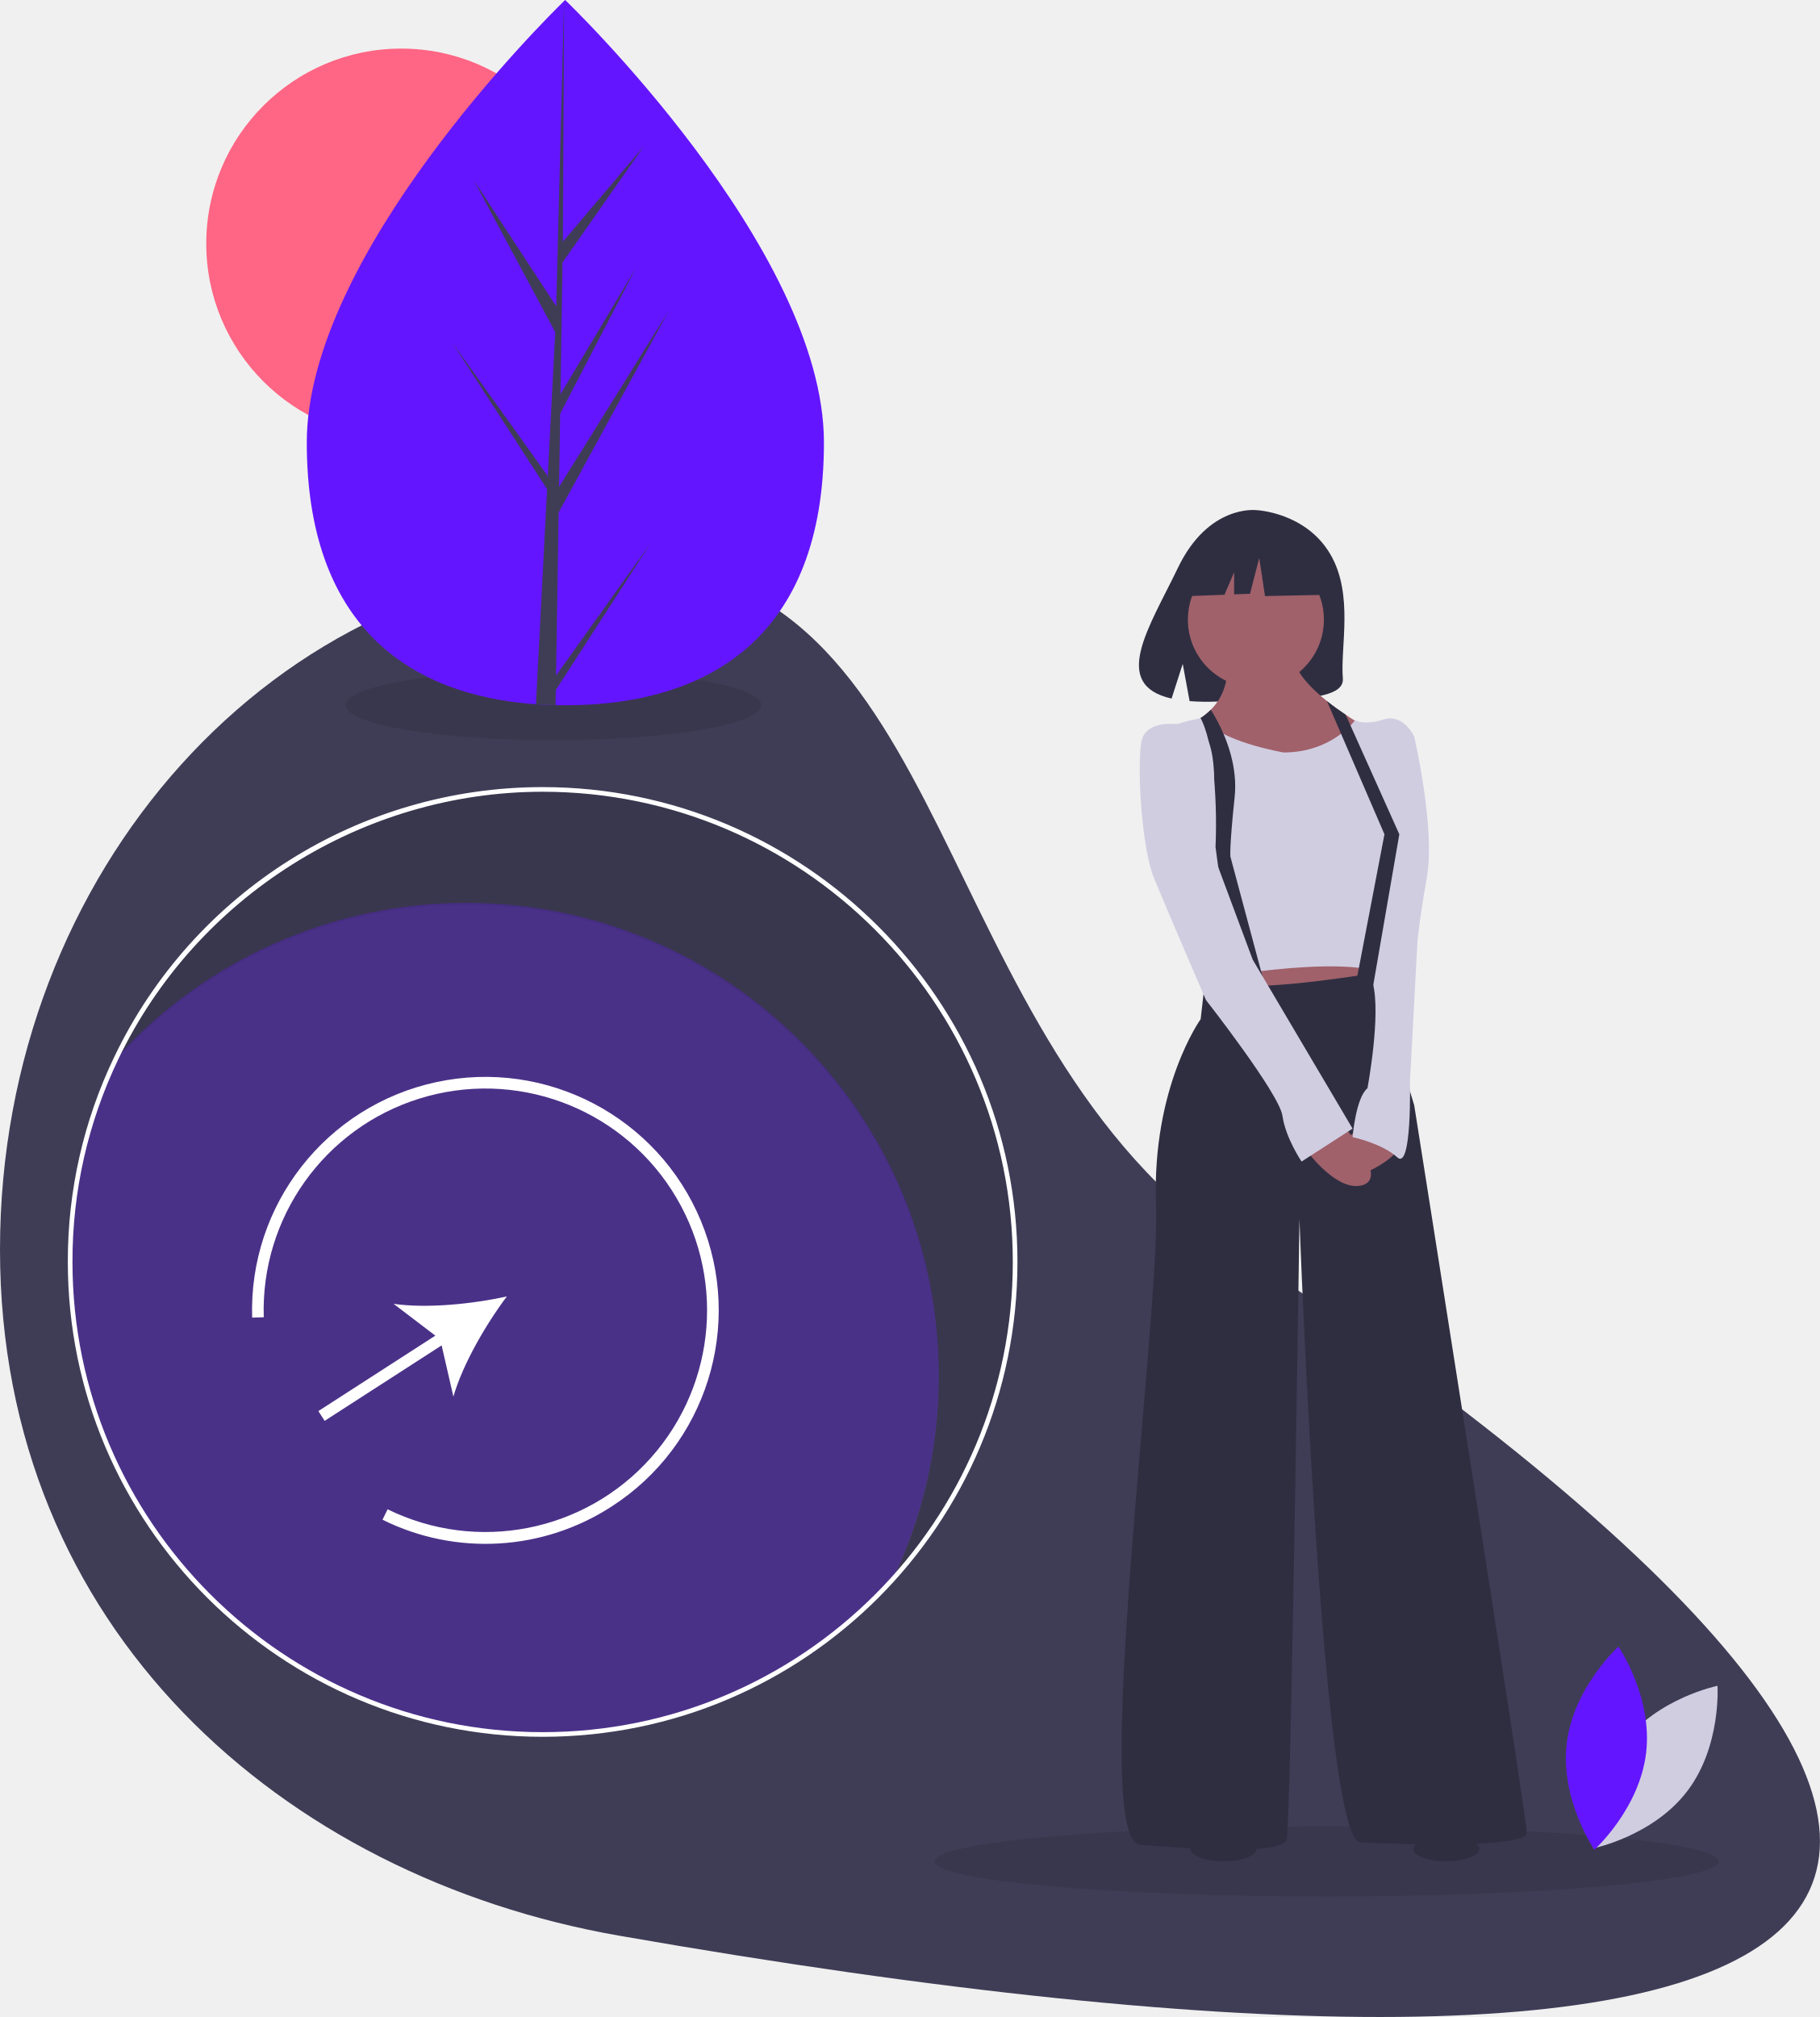
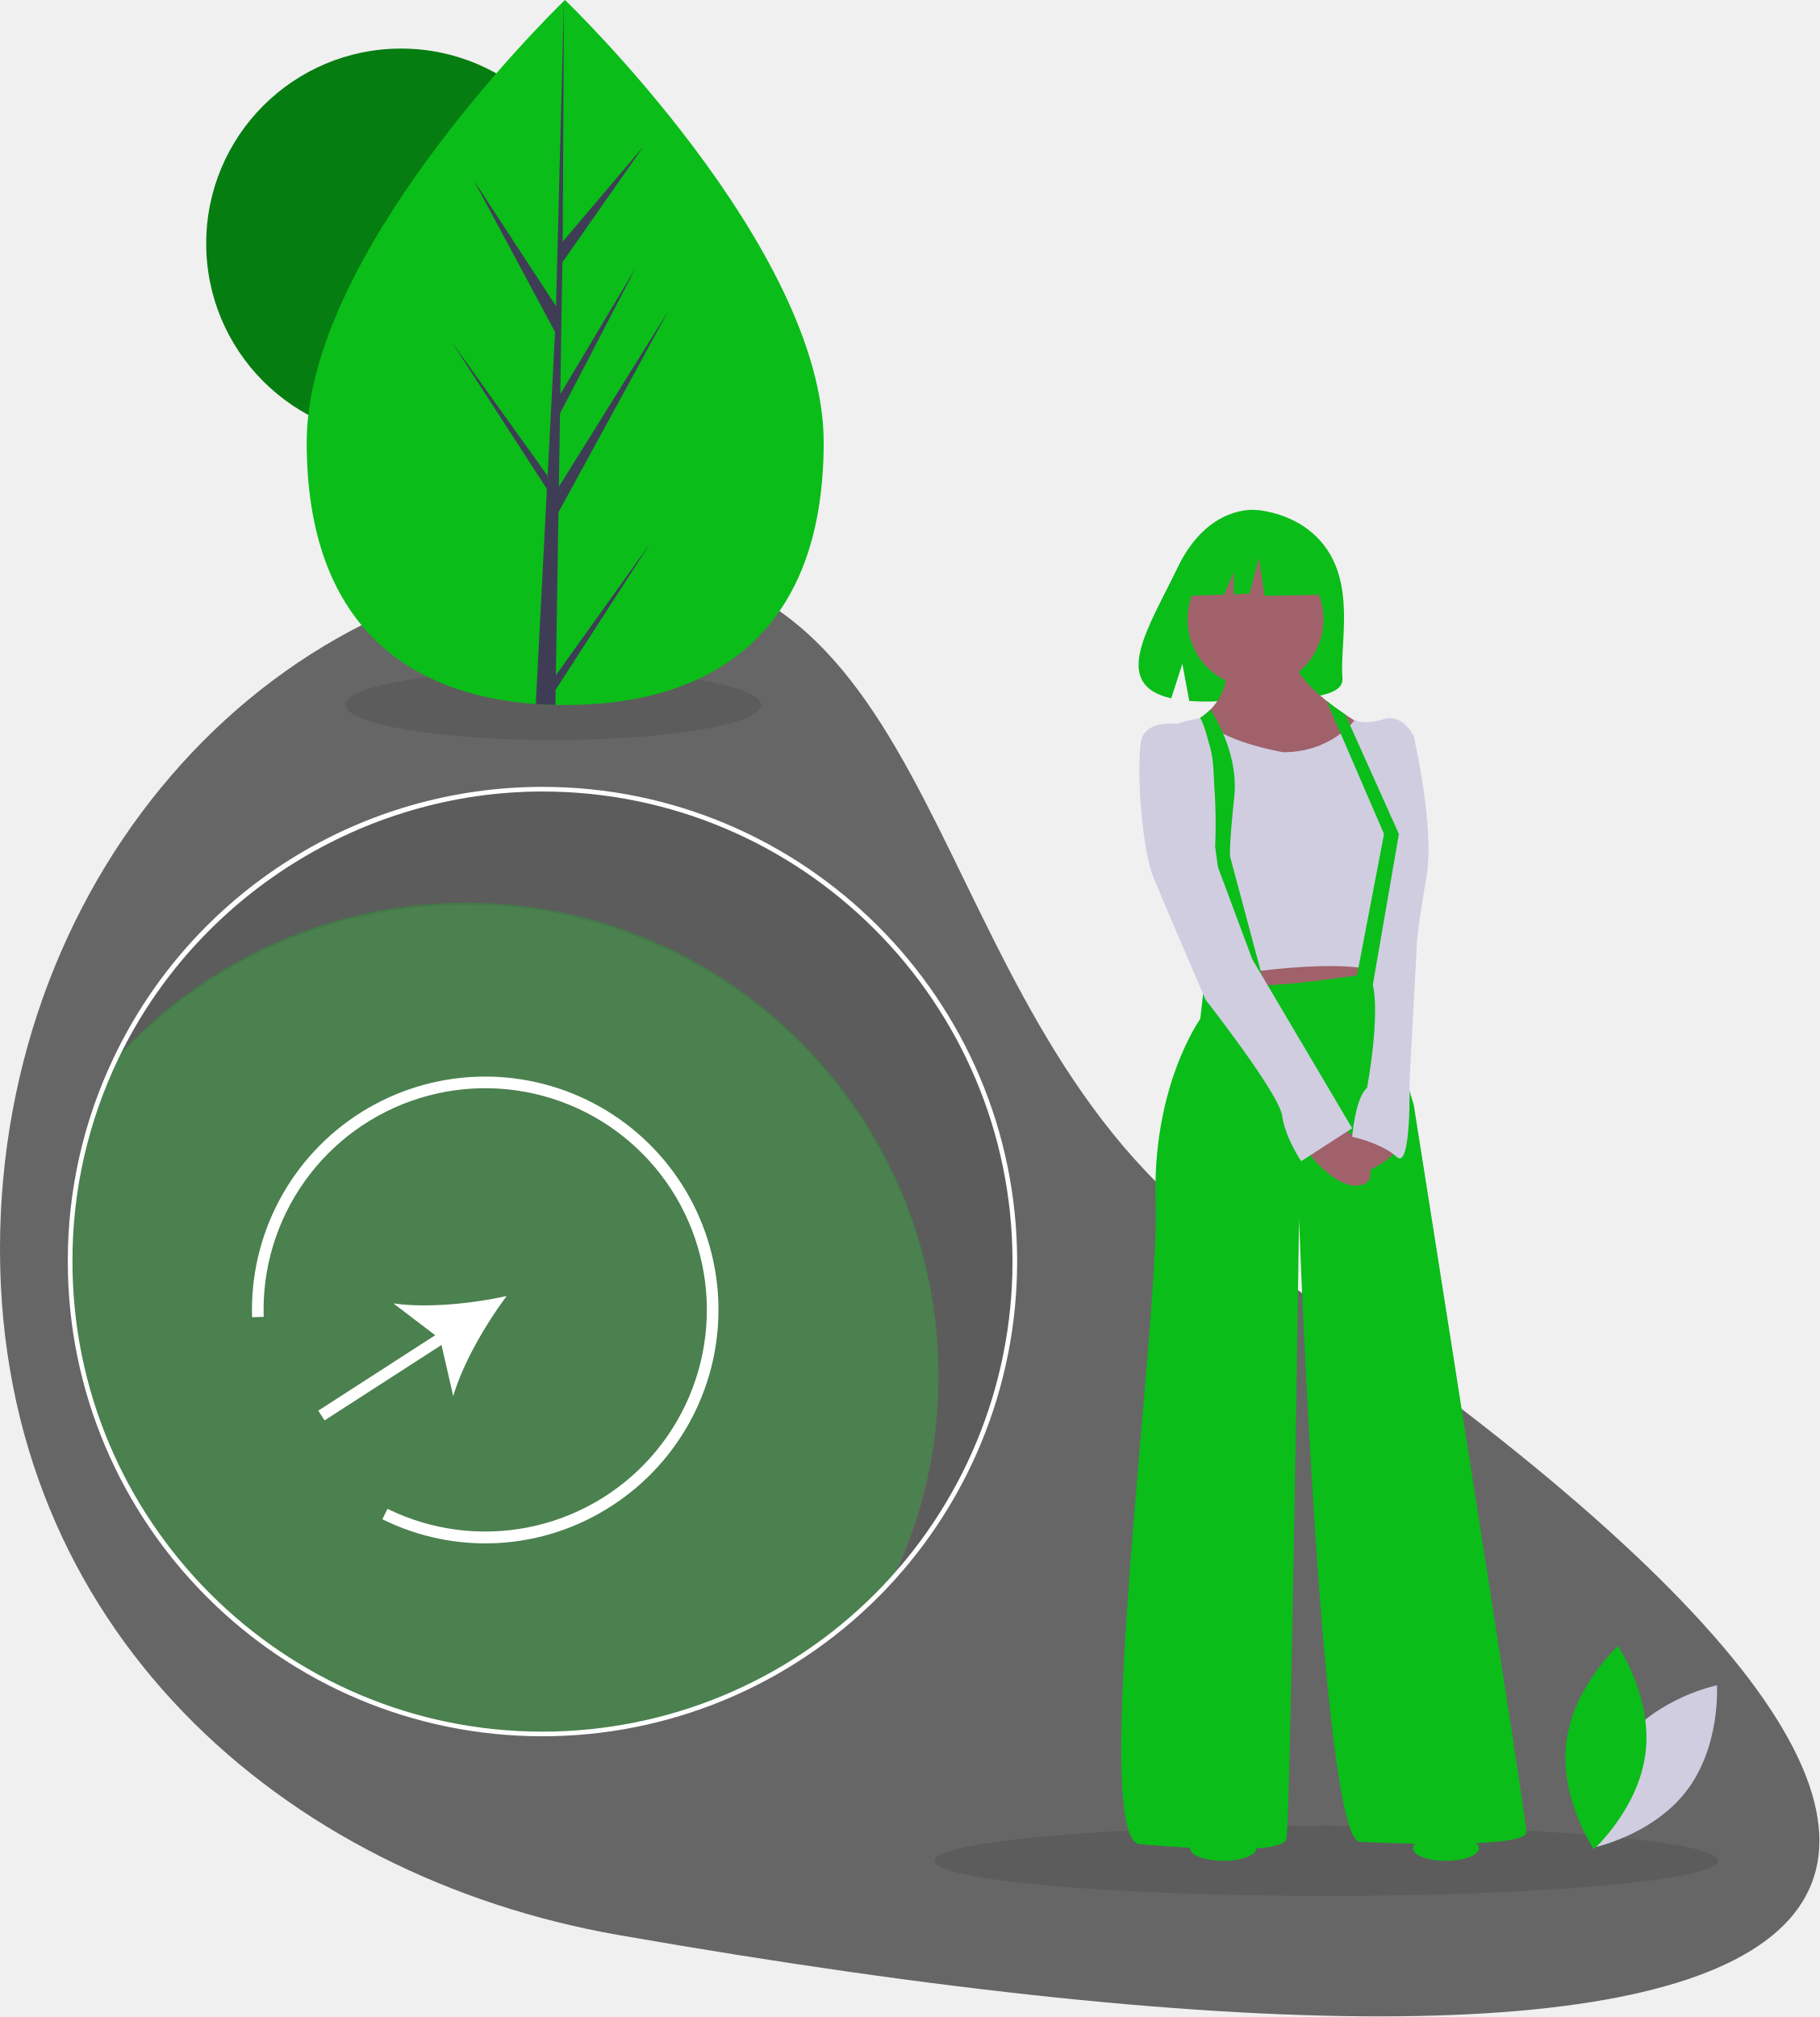
- <svg xmlns="http://www.w3.org/2000/svg" id="b8ea24f2-0d0e-4134-9f6b-a081050070ad" data-name="Layer 1" width="783.928" height="868.734" viewBox="0 0 783.928 868.734">
-   <path d="M741.277,553.829c427.439,285.996,288.519,392.565-266.62,295.504C329.606,823.973,208.036,717.032,208.036,553.829s119.37-295.504,266.62-295.504S605.636,463.073,741.277,553.829Z" transform="translate(-208.0361 -15.63315)" fill="#3f3d56" />
-   <ellipse cx="571.456" cy="801.706" rx="168.859" ry="15.108" opacity="0.1" />
-   <ellipse cx="238.428" cy="303.706" rx="89.5" ry="15.108" opacity="0.1" />
-   <path d="M441.773,356.532A203.538,203.538,0,0,0,258.143,472.192,203.029,203.029,0,0,1,408.89,405.413c112.398,0,203.52,91.122,203.52,203.52a202.648,202.648,0,0,1-19.89,87.86,202.782,202.782,0,0,0,52.773-136.741C645.293,447.654,554.171,356.532,441.773,356.532Z" transform="translate(-208.0361 -15.63315)" opacity="0.1" />
-   <path d="M612.41,608.044a202.648,202.648,0,0,1-19.89,87.86,203.029,203.029,0,0,1-150.747,66.779c-112.398,0-203.52-91.122-203.52-203.52A202.648,202.648,0,0,1,258.143,471.303,203.029,203.029,0,0,1,408.89,404.524C521.288,404.524,612.41,495.646,612.41,608.044Z" transform="translate(-208.0361 -15.63315)" fill="#6415ff" opacity="0.3" />
-   <path d="M441.773,763.683c-112.773,0-204.521-91.747-204.521-204.52a202.601,202.601,0,0,1,19.988-88.293A204.539,204.539,0,0,1,441.773,354.643c112.773,0,204.52,91.748,204.52,204.521a204.506,204.506,0,0,1-204.52,204.52Zm0-407.04c-77.489,0-149.215,45.176-182.729,115.093a200.605,200.605,0,0,0-19.792,87.428c0,111.67,90.85,202.52,202.521,202.52a202.506,202.506,0,0,0,202.52-202.52C644.293,447.494,553.443,356.643,441.773,356.643Z" transform="translate(-208.0361 -15.63315)" fill="#fff" />
-   <path d="M907.392,766.268c-14.782,19.332-13.091,45.458-13.091,45.458s25.656-5.217,40.438-24.548,13.091-45.458,13.091-45.458S922.173,746.936,907.392,766.268Z" transform="translate(-208.0361 -15.63315)" fill="#d0cde1" />
-   <path d="M917.079,770.609c-2.868,24.166-22.286,41.727-22.286,41.727s-14.767-21.619-11.898-45.785,22.286-41.727,22.286-41.727S919.947,746.444,917.079,770.609Z" transform="translate(-208.0361 -15.63315)" fill="#6415ff" />
-   <circle cx="172.828" cy="104.911" r="83.979" fill="#ff6584" />
-   <path d="M562.937,206.166c.041,83.884-49.813,113.194-111.324,113.224q-2.143.001-4.266-.046-4.276-.09-8.463-.386c-55.517-3.904-98.667-34.672-98.705-112.684C340.141,125.541,443.274,23.608,451.009,16.071c.007,0,.007,0,.014-.007.294-.287.444-.431.444-.431S562.897,122.289,562.937,206.166Z" transform="translate(-208.0361 -15.63315)" fill="#6415ff" />
-   <path d="M447.554,306.56l40.708-56.936-40.807,63.184-.106,6.535q-4.276-.09-8.463-.386l4.348-83.921-.034-.649.075-.123.413-7.93-40.971-63.302L443.807,220.395l.103,1.682,3.285-63.405L412.115,93.254l35.505,54.274,3.388-131.457.013-.437 0.0.431-.524,103.668L485.362,78.617,450.352,128.66l-.895,56.773,32.561-54.498-32.686,62.845-.497,31.569,47.254-75.861-47.434,86.874Z" transform="translate(-208.0361 -15.63315)" fill="#3f3d56" />
-   <path d="M780.992,254.227c-10.675-18.037-31.794-18.877-31.794-18.877s-20.579-2.632-33.781,24.839c-12.305,25.605-29.287,50.326-2.734,56.32l4.796-14.928,2.97,16.039a103.895,103.895,0,0,0,11.361.194c28.436-.918,55.517.269,54.645-9.935C785.297,294.313,791.263,271.582,780.992,254.227Z" transform="translate(-208.0361 -15.63315)" fill="#2f2e41" />
-   <polygon points="525.862 407.843 528.608 435.301 592.22 428.437 593.593 407.843 525.862 407.843" fill="#a0616a" />
-   <path d="M727.034,438.578l-1.831,16.017s-21.052,29.289-19.221,79.63S677.151,808.353,699.118,810.184s61.324,4.576,63.155-2.288,5.492-267.263,5.492-267.263,9.61,267.588,26.086,268.503,71.85,2.746,71.85-4.119S817.189,491.665,817.189,491.665l-7.78-25.628-7.78-31.577s-48.51,8.238-61.782,5.034S727.034,438.578,727.034,438.578Z" transform="translate(-208.0361 -15.63315)" fill="#2f2e41" />
-   <circle cx="540.964" cy="266.889" r="29.289" fill="#a0616a" />
-   <path d="M800.257,331.032l-5.56,8.091-3.56,5.176-5.981,8.7-29.747,2.288s-7.226-2.334-15.564-5.743c-3.08-1.263-6.315-2.673-9.391-4.169-11.931-5.794-21.505-12.864-10.741-17.546a35.734,35.734,0,0,0,5.487-2.947,27.877,27.877,0,0,0,4.398-3.56,23.989,23.989,0,0,0,6.59-21.409l28.831-4.119c-.838,7.313,6.434,15.29,14.585,21.802,2.677,2.146,5.455,4.128,8.068,5.876C794.522,328.057,800.257,331.032,800.257,331.032Z" transform="translate(-208.0361 -15.63315)" fill="#a0616a" />
-   <path d="M760.899,339.727s-28.145-4.805-34.552-14.873c0,0-27.687,3.432-25.399,18.077s25.17,94.732,25.17,94.732,57.205-10.983,78.257-2.746l12.814-102.054s-4.576-10.068-13.272-7.322-12.128.229-12.128.229S781.951,339.727,760.899,339.727Z" transform="translate(-208.0361 -15.63315)" fill="#d0cde1" />
-   <path d="M786.527,500.36s19.679,21.967,8.695,25.628-24.255-14.645-24.255-14.645Z" transform="translate(-208.0361 -15.63315)" fill="#a0616a" />
-   <path d="M792.934,502.19s-16.017,10.983-10.068,18.306,26.543-6.407,26.543-9.153S792.934,502.19,792.934,502.19Z" transform="translate(-208.0361 -15.63315)" fill="#a0616a" />
-   <path d="M753.577,442.697l-13.272,2.288-8.695-64.528a231.696,231.696,0,0,0-1.158-35.083c-.97-7.78-2.59-15.258-5.254-20.493a27.877,27.877,0,0,0,4.398-3.56c3.185,5.048,8.997,15.738,10.247,28.223a45.48,45.48,0,0,1,.005,9.405c-2.288,21.509-1.831,25.628-1.831,25.628Z" transform="translate(-208.0361 -15.63315)" fill="#2f2e41" />
-   <path d="M722.915,328.744s-21.509-5.949-23.34,6.865.458,45.764,5.492,58.121S727.491,446.358,727.491,446.358s31.577,40.273,32.95,49.883,8.238,19.679,8.238,19.679L790.646,501.733l-43.018-72.765-18.763-50.341S736.644,332.863,722.915,328.744Z" transform="translate(-208.0361 -15.63315)" fill="#d0cde1" />
-   <path d="M807.121,330.574l10.068,2.288s9.153,39.357,5.492,60.409-4.119,28.374-4.119,28.374l-3.203,59.951s.915,38.442-5.492,32.493-19.221-8.695-19.221-8.695,1.373-16.933,6.407-21.052c0,0,5.949-31.577,2.288-45.307S807.121,330.574,807.121,330.574Z" transform="translate(-208.0361 -15.63315)" fill="#d0cde1" />
-   <path d="M810.782,374.966,799.112,442.468l-7.093-2.975,12.356-64.528-13.24-30.667-11.533-26.703c2.677,2.146,5.455,4.128,8.068,5.876l7.025,15.651Z" transform="translate(-208.0361 -15.63315)" fill="#2f2e41" />
-   <polygon points="568.236 236.855 547.372 225.926 518.559 230.397 512.598 256.726 527.437 256.155 531.583 246.482 531.583 255.996 538.43 255.732 542.404 240.332 544.888 256.726 569.23 256.229 568.236 236.855" fill="#2f2e41" />
-   <ellipse cx="527.019" cy="796.374" rx="14.22" ry="5.332" fill="#2f2e41" />
-   <ellipse cx="623.003" cy="796.374" rx="14.22" ry="5.332" fill="#2f2e41" />
-   <path d="M471.582,664.428a99.804,99.804,0,0,1-98.791,5.755l2.201-4.49A95.5,95.5,0,1,0,321.647,582.983l-4.998.153A100.505,100.505,0,1,1,471.582,664.428Z" transform="translate(-208.0361 -15.63315)" fill="#fff" />
-   <path d="M426.354,574.008c-14.785,3.273-34.463,5.267-48.801,3.184l17.999,13.707L345.164,623.398l2.71,4.202,50.389-32.499,5.065,22.054C407.344,603.235,417.277,586.132,426.354,574.008Z" transform="translate(-208.0361 -15.63315)" fill="#fff" />
+ <svg xmlns="http://www.w3.org/2000/svg" width="784" height="869" viewBox="0 0 784 869" fill="none">
+   <g clip-path="url(#clip0_359_102)">
+     <path d="M533.24 538.196C960.679 824.193 821.76 930.762 266.62 833.7C121.57 808.34 0 701.399 0 538.196C0 374.994 119.37 242.692 266.62 242.692C413.87 242.692 397.6 447.44 533.24 538.196Z" fill="#666666" />
+     <path opacity="0.1" d="M571.456 816.814C664.715 816.814 740.315 810.05 740.315 801.706C740.315 793.362 664.715 786.597 571.456 786.597C478.197 786.597 402.597 793.362 402.597 801.706C402.597 810.05 478.197 816.814 571.456 816.814Z" fill="black" />
+     <path opacity="0.1" d="M238.428 318.814C287.857 318.814 327.928 312.05 327.928 303.706C327.928 295.362 287.857 288.598 238.428 288.598C188.998 288.598 148.928 295.362 148.928 303.706C148.928 312.05 188.998 318.814 238.428 318.814Z" fill="black" />
+     <path opacity="0.1" d="M233.737 340.899C195.335 340.891 157.715 351.748 125.221 372.214C92.728 392.68 66.687 421.921 50.107 456.559C69.166 435.504 92.43 418.681 118.396 407.178C144.363 395.675 172.454 389.748 200.854 389.779C313.252 389.779 404.374 480.901 404.374 593.3C404.42 623.708 397.622 653.736 384.484 681.16C418.509 643.754 437.33 594.985 437.257 544.419C437.257 432.021 346.135 340.899 233.737 340.899Z" fill="black" />
+     <path opacity="0.3" d="M404.374 592.411C404.42 622.819 397.622 652.848 384.484 680.271C365.425 701.326 342.161 718.149 316.195 729.652C290.228 741.155 262.137 747.082 233.737 747.051C121.339 747.051 30.217 655.929 30.217 543.53C30.171 513.122 36.969 483.094 50.107 455.67C69.166 434.615 92.43 417.792 118.396 406.289C144.363 394.786 172.454 388.859 200.854 388.891C313.252 388.891 404.374 480.013 404.374 592.411Z" fill="#0ABD19" />
+     <path d="M233.737 748.05C120.964 748.05 29.217 656.303 29.217 543.531C29.135 512.969 35.968 482.784 49.205 455.238C65.867 420.43 92.035 391.045 124.689 370.479C157.342 349.912 195.147 339.003 233.737 339.01C346.51 339.01 438.257 430.758 438.257 543.531C438.259 570.389 432.97 596.985 422.693 621.799C412.415 646.613 397.35 669.16 378.359 688.152C359.367 707.144 336.82 722.208 312.006 732.486C287.191 742.763 260.596 748.052 233.737 748.05ZM233.737 341.01C156.248 341.01 84.522 386.187 51.009 456.103C37.901 483.38 31.135 513.268 31.217 543.531C31.217 655.201 122.067 746.05 233.737 746.05C260.333 746.052 286.669 740.815 311.24 730.638C335.812 720.461 358.139 705.544 376.945 686.738C395.751 667.932 410.668 645.606 420.845 621.034C431.022 596.462 436.259 570.127 436.257 543.531C436.257 431.86 345.407 341.01 233.737 341.01Z" fill="white" />
+     <path d="M699.356 750.635C684.574 769.966 686.264 796.093 686.264 796.093C686.264 796.093 711.92 790.876 726.702 771.544C741.484 752.213 739.793 726.086 739.793 726.086C739.793 726.086 714.137 731.303 699.356 750.635Z" fill="#D0CDE1" />
+     <path d="M709.042 754.976C706.174 779.142 686.756 796.703 686.756 796.703C686.756 796.703 671.99 775.084 674.858 750.919C677.727 726.753 697.144 709.191 697.144 709.191C697.144 709.191 711.911 730.811 709.042 754.976Z" fill="#0ABD19" />
+     <path d="M172.828 188.89C219.208 188.89 256.807 151.291 256.807 104.911C256.807 58.53 219.208 20.931 172.828 20.931C126.447 20.931 88.849 58.53 88.849 104.911C88.849 151.291 126.447 188.89 172.828 188.89Z" fill="#067D10" />
+     <path d="M354.901 190.533C354.942 274.417 305.088 303.727 243.578 303.756C242.149 303.757 240.727 303.742 239.312 303.711C236.461 303.651 233.64 303.522 230.849 303.325C175.332 299.421 132.182 268.653 132.144 190.641C132.105 109.908 235.238 7.975 242.972 0.438C242.979 0.438 242.979 0.438 242.986 0.431C243.28 0.144 243.43 0 243.43 0C243.43 0 354.861 106.655 354.901 190.533Z" fill="#0ABD19" />
+     <path d="M239.518 290.927L280.226 233.991L239.418 297.175L239.312 303.711C236.461 303.651 233.64 303.522 230.849 303.325L235.197 219.405L235.162 218.755L235.237 218.632L235.651 210.702L194.679 147.4L235.771 204.762L235.874 206.443L239.159 143.038L204.079 77.621L239.584 131.895L242.972 0.438L242.986 0L242.986 0.431L242.462 104.099L277.326 62.984L242.316 113.027L241.421 169.8L273.981 115.301L241.295 178.147L240.798 209.715L288.052 133.854L240.618 220.728L239.518 290.927Z" fill="#3F3D56" />
+     <path d="M572.956 238.594C562.281 220.557 541.162 219.716 541.162 219.716C541.162 219.716 520.583 217.085 507.382 244.555C495.077 270.159 478.095 294.881 504.648 300.875L509.444 285.947L512.414 301.986C516.195 302.258 519.988 302.323 523.775 302.181C552.211 301.262 579.292 302.449 578.42 292.245C577.261 278.68 583.227 255.949 572.956 238.594Z" fill="#0ABD19" />
+     <path d="M525.862 407.843L528.608 435.301L592.22 428.437L593.593 407.843H525.862Z" fill="#A0616A" />
+     <path d="M518.998 422.945L517.167 438.962C517.167 438.962 496.116 468.251 497.946 518.592C499.777 568.933 469.115 792.72 491.081 794.55C513.048 796.381 552.405 799.127 554.236 792.262C556.067 785.398 559.728 524.999 559.728 524.999C559.728 524.999 569.338 792.587 585.813 793.502C602.289 794.418 657.663 796.248 657.663 789.384C657.663 782.519 609.153 476.031 609.153 476.031L601.373 450.403L593.593 418.826C593.593 418.826 545.083 427.064 531.812 423.86C518.54 420.657 518.998 422.945 518.998 422.945Z" fill="#0ABD19" />
+     <path d="M540.964 296.178C557.14 296.178 570.254 283.065 570.254 266.889C570.254 250.713 557.14 237.6 540.964 237.6C524.789 237.6 511.675 250.713 511.675 266.889C511.675 283.065 524.789 296.178 540.964 296.178Z" fill="#A0616A" />
+     <path d="M592.22 315.399L586.66 323.49L583.1 328.666L577.118 337.366L547.371 339.654C547.371 339.654 540.145 337.32 531.807 333.911C528.727 332.647 525.492 331.238 522.416 329.741C510.485 323.948 500.912 316.877 511.675 312.195C513.587 311.375 515.423 310.389 517.162 309.248C518.745 308.214 520.219 307.021 521.56 305.688C524.318 302.925 526.359 299.531 527.508 295.8C528.656 292.069 528.877 288.115 528.15 284.279L556.982 280.161C556.144 287.474 563.416 295.45 571.567 301.963C574.244 304.109 577.022 306.091 579.635 307.839C586.486 312.424 592.22 315.399 592.22 315.399Z" fill="#A0616A" />
+     <path d="M552.863 324.094C552.863 324.094 524.718 319.289 518.311 309.221C518.311 309.221 490.624 312.653 492.912 327.298C495.2 341.942 518.082 422.03 518.082 422.03C518.082 422.03 575.288 411.046 596.339 419.284L609.153 317.23C609.153 317.23 604.577 307.161 595.882 309.907C587.186 312.653 583.754 310.136 583.754 310.136C583.754 310.136 573.915 324.094 552.863 324.094Z" fill="#D0CDE1" />
+     <path d="M578.491 484.727C578.491 484.727 598.17 506.693 587.186 510.355C576.203 514.016 562.931 495.71 562.931 495.71L578.491 484.727Z" fill="#A0616A" />
+     <path d="M584.898 486.557C584.898 486.557 568.881 497.541 574.83 504.863C580.779 512.185 601.373 498.456 601.373 495.71C601.373 492.964 584.898 486.557 584.898 486.557Z" fill="#A0616A" />
+     <path d="M545.541 427.064L532.269 429.352L523.574 364.824C524.076 353.118 523.689 341.39 522.416 329.742C521.446 321.962 519.826 314.484 517.162 309.248C518.745 308.214 520.219 307.021 521.56 305.688C524.746 310.736 530.558 321.426 531.807 333.911C532.134 337.037 532.135 340.189 531.812 343.315C529.523 364.824 529.981 368.943 529.981 368.943L545.541 427.064Z" fill="#0ABD19" />
+     <path d="M514.879 313.111C514.879 313.111 493.37 307.161 491.539 319.975C489.709 332.789 491.997 365.74 497.031 378.096C502.065 390.452 519.455 430.725 519.455 430.725C519.455 430.725 551.033 470.997 552.406 480.608C553.778 490.218 560.643 500.286 560.643 500.286L582.61 486.1L539.591 413.334L520.828 362.994C520.828 362.994 528.608 317.23 514.879 313.111Z" fill="#D0CDE1" />
+     <path d="M599.085 314.941L609.153 317.23C609.153 317.23 618.306 356.587 614.645 377.638C610.984 398.69 610.526 406.012 610.526 406.012L607.323 465.963C607.323 465.963 608.238 504.405 601.831 498.456C595.424 492.507 582.61 489.761 582.61 489.761C582.61 489.761 583.983 472.828 589.017 468.709C589.017 468.709 594.966 437.132 591.305 423.403C587.644 409.673 599.085 314.941 599.085 314.941Z" fill="#D0CDE1" />
+     <path d="M602.746 359.333L591.076 426.835L583.983 423.86L596.339 359.333L583.1 328.666L571.567 301.963C574.244 304.109 577.022 306.091 579.635 307.839L586.66 323.49L602.746 359.333Z" fill="#0ABD19" />
+     <path d="M568.236 236.855L547.372 225.926L518.559 230.397L512.598 256.726L527.437 256.155L531.583 246.482V255.996L538.43 255.732L542.404 240.332L544.888 256.726L569.23 256.229L568.236 236.855Z" fill="#0ABD19" />
+     <path d="M527.019 801.706C534.873 801.706 541.239 799.319 541.239 796.374C541.239 793.429 534.873 791.041 527.019 791.041C519.166 791.041 512.8 793.429 512.8 796.374C512.8 799.319 519.166 801.706 527.019 801.706Z" fill="#0ABD19" />
+     <path d="M623.003 801.706C630.856 801.706 637.222 799.319 637.222 796.374C637.222 793.429 630.856 791.041 623.003 791.041C615.149 791.041 608.783 793.429 608.783 796.374C608.783 799.319 615.149 801.706 623.003 801.706Z" fill="#0ABD19" />
+     <path d="M263.546 648.795C249 658.26 232.238 663.769 214.913 664.778C197.589 665.788 180.3 662.262 164.754 654.549L166.955 650.059C185.694 659.265 206.933 662.076 227.422 658.063C247.91 654.049 266.519 643.433 280.399 627.838C294.28 612.242 302.668 592.528 304.279 571.713C305.89 550.897 300.635 530.127 289.319 512.582C278.003 495.037 261.249 481.683 241.623 474.566C221.996 467.448 200.577 466.958 180.645 473.17C160.713 479.383 143.366 491.956 131.259 508.966C119.153 525.975 112.954 546.483 113.611 567.35L108.613 567.503C108.059 549.946 112.117 532.549 120.382 517.048C128.648 501.548 140.831 488.484 155.719 479.159C170.606 469.835 187.678 464.575 205.231 463.905C222.785 463.234 240.208 467.176 255.764 475.338C271.319 483.5 284.464 495.596 293.887 510.421C303.311 525.246 308.684 542.282 309.471 559.831C310.258 577.38 306.432 594.829 298.374 610.439C290.316 626.048 278.308 639.273 263.546 648.795Z" fill="white" />
+     <path d="M218.318 558.375C203.532 561.648 183.855 563.642 169.517 561.56L187.516 575.266L137.128 607.765L139.838 611.967L190.226 579.468L195.292 601.522C199.308 587.602 209.241 570.499 218.318 558.375Z" fill="white" />
+   </g>
+   <defs>
+     <clipPath id="clip0_359_102">
+       <rect width="783.928" height="868.734" fill="white" />
+     </clipPath>
+   </defs>
</svg>
